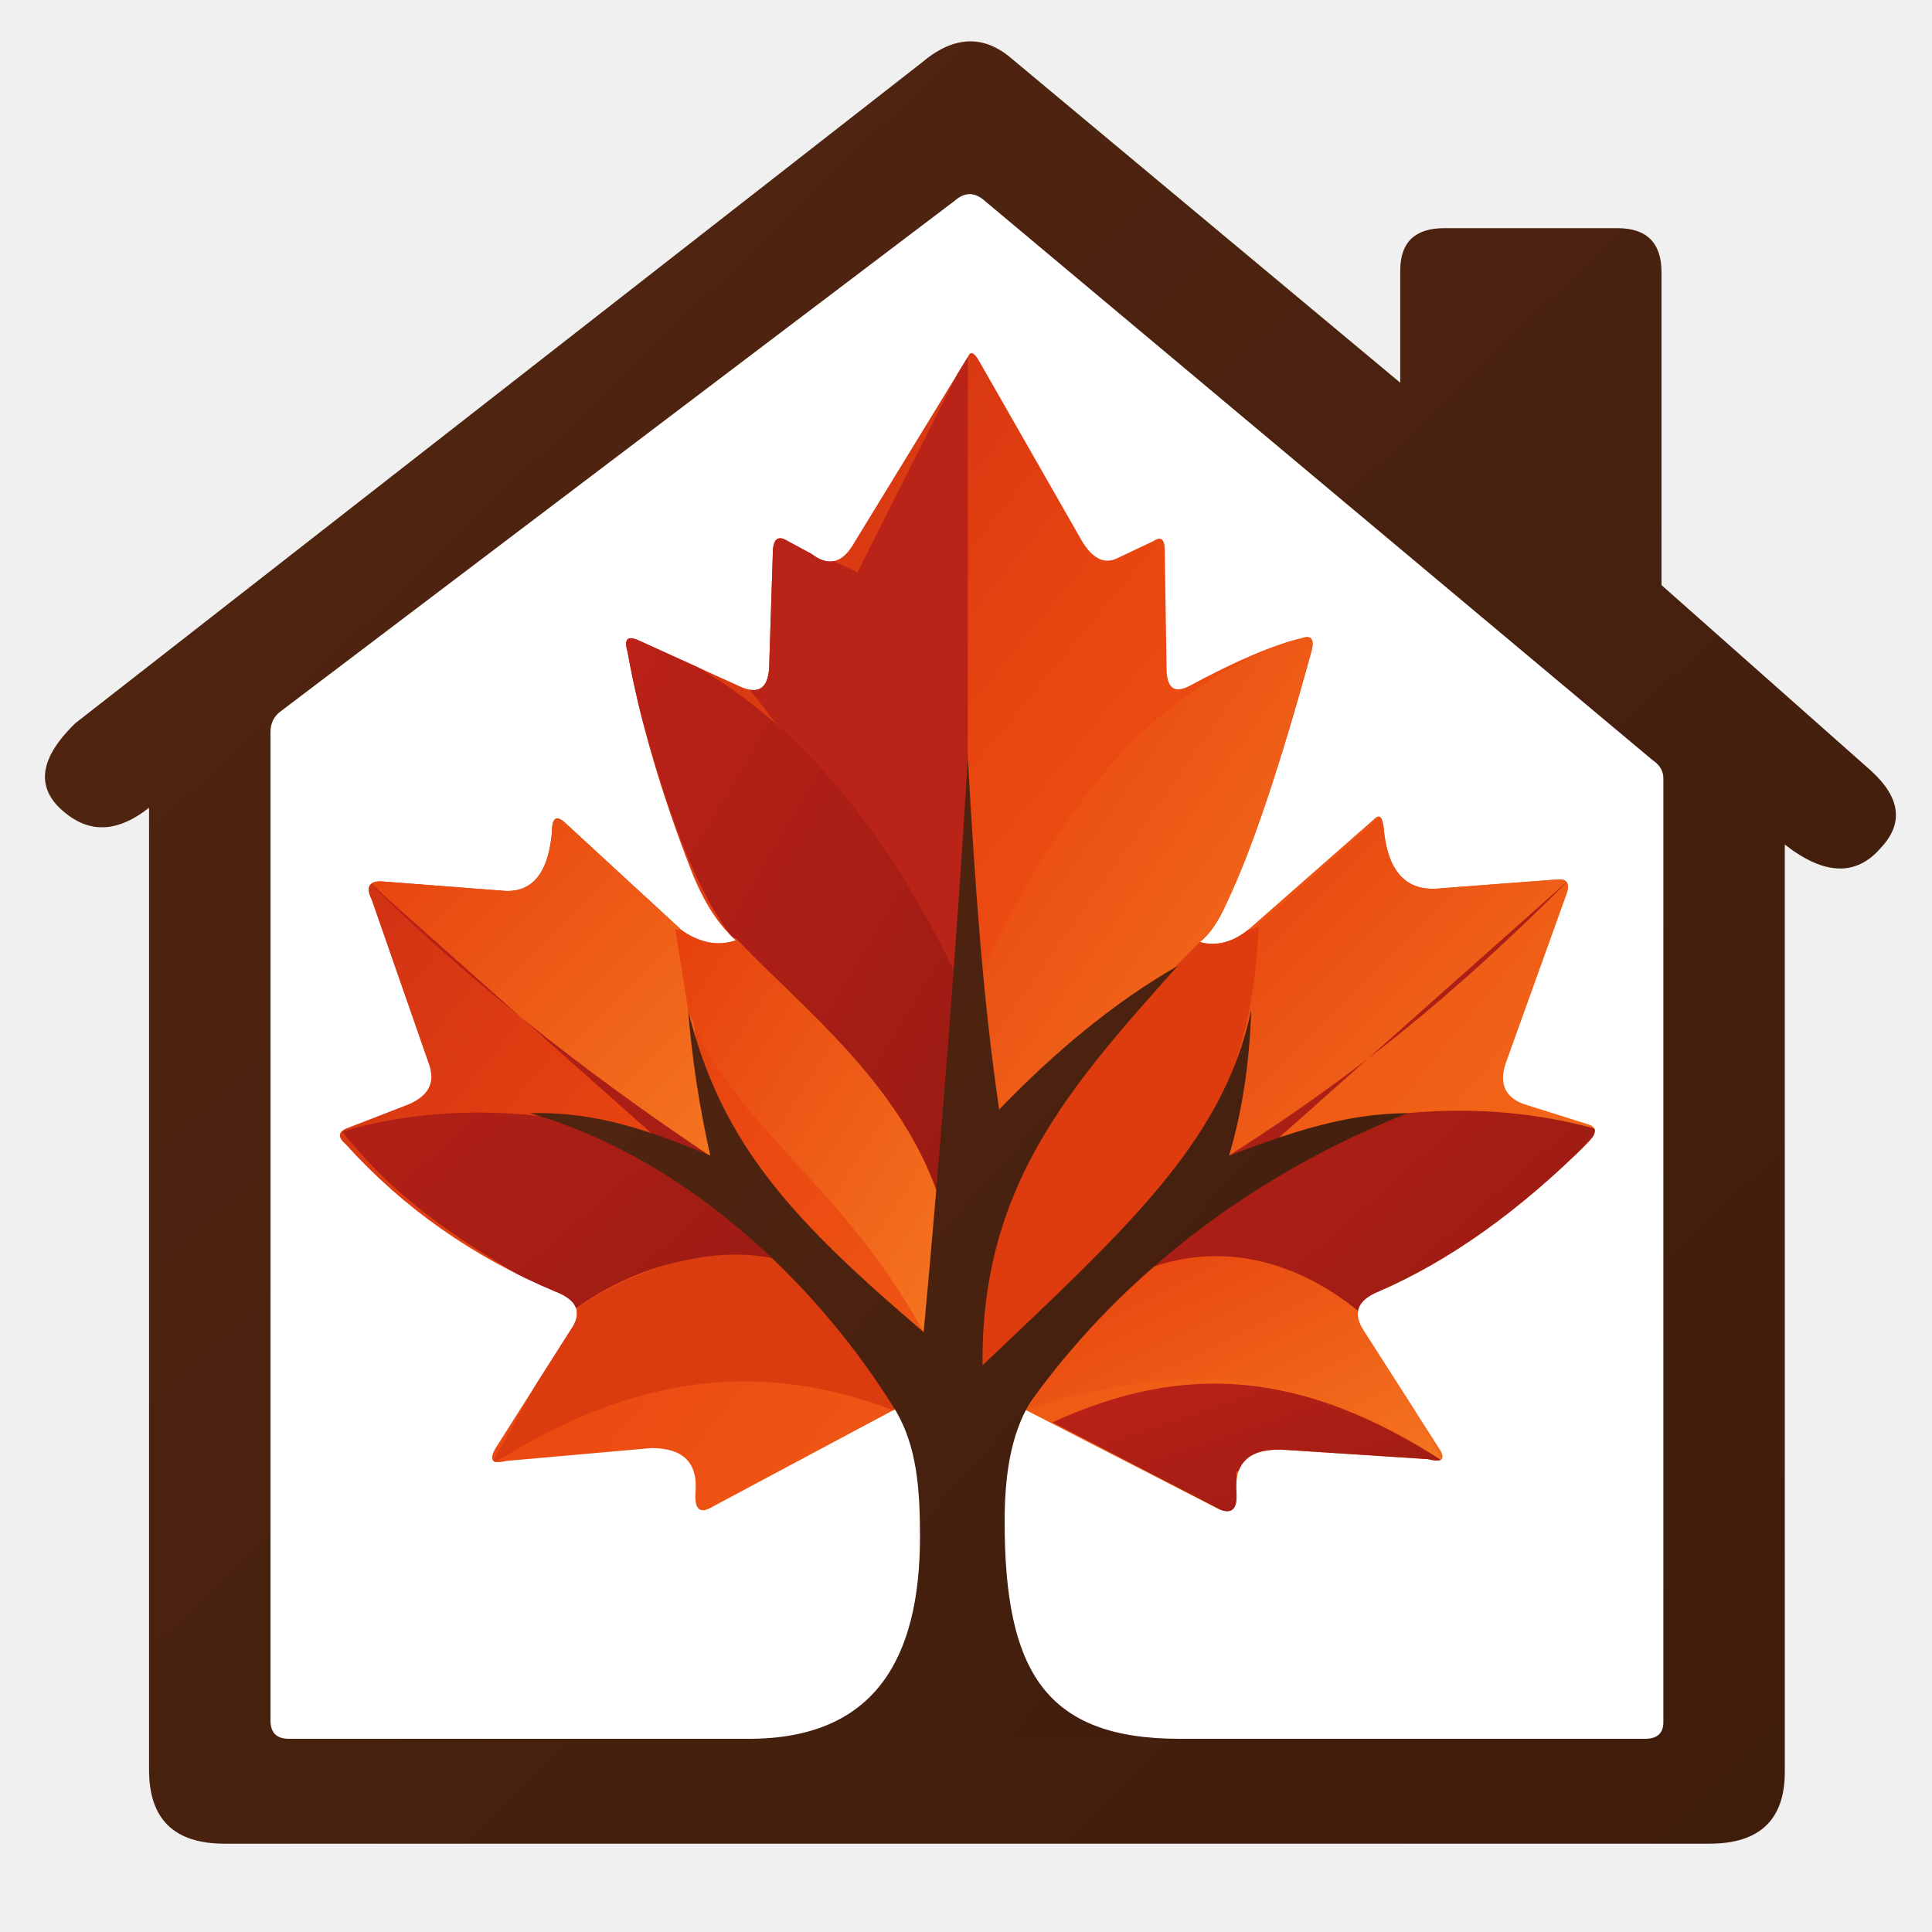
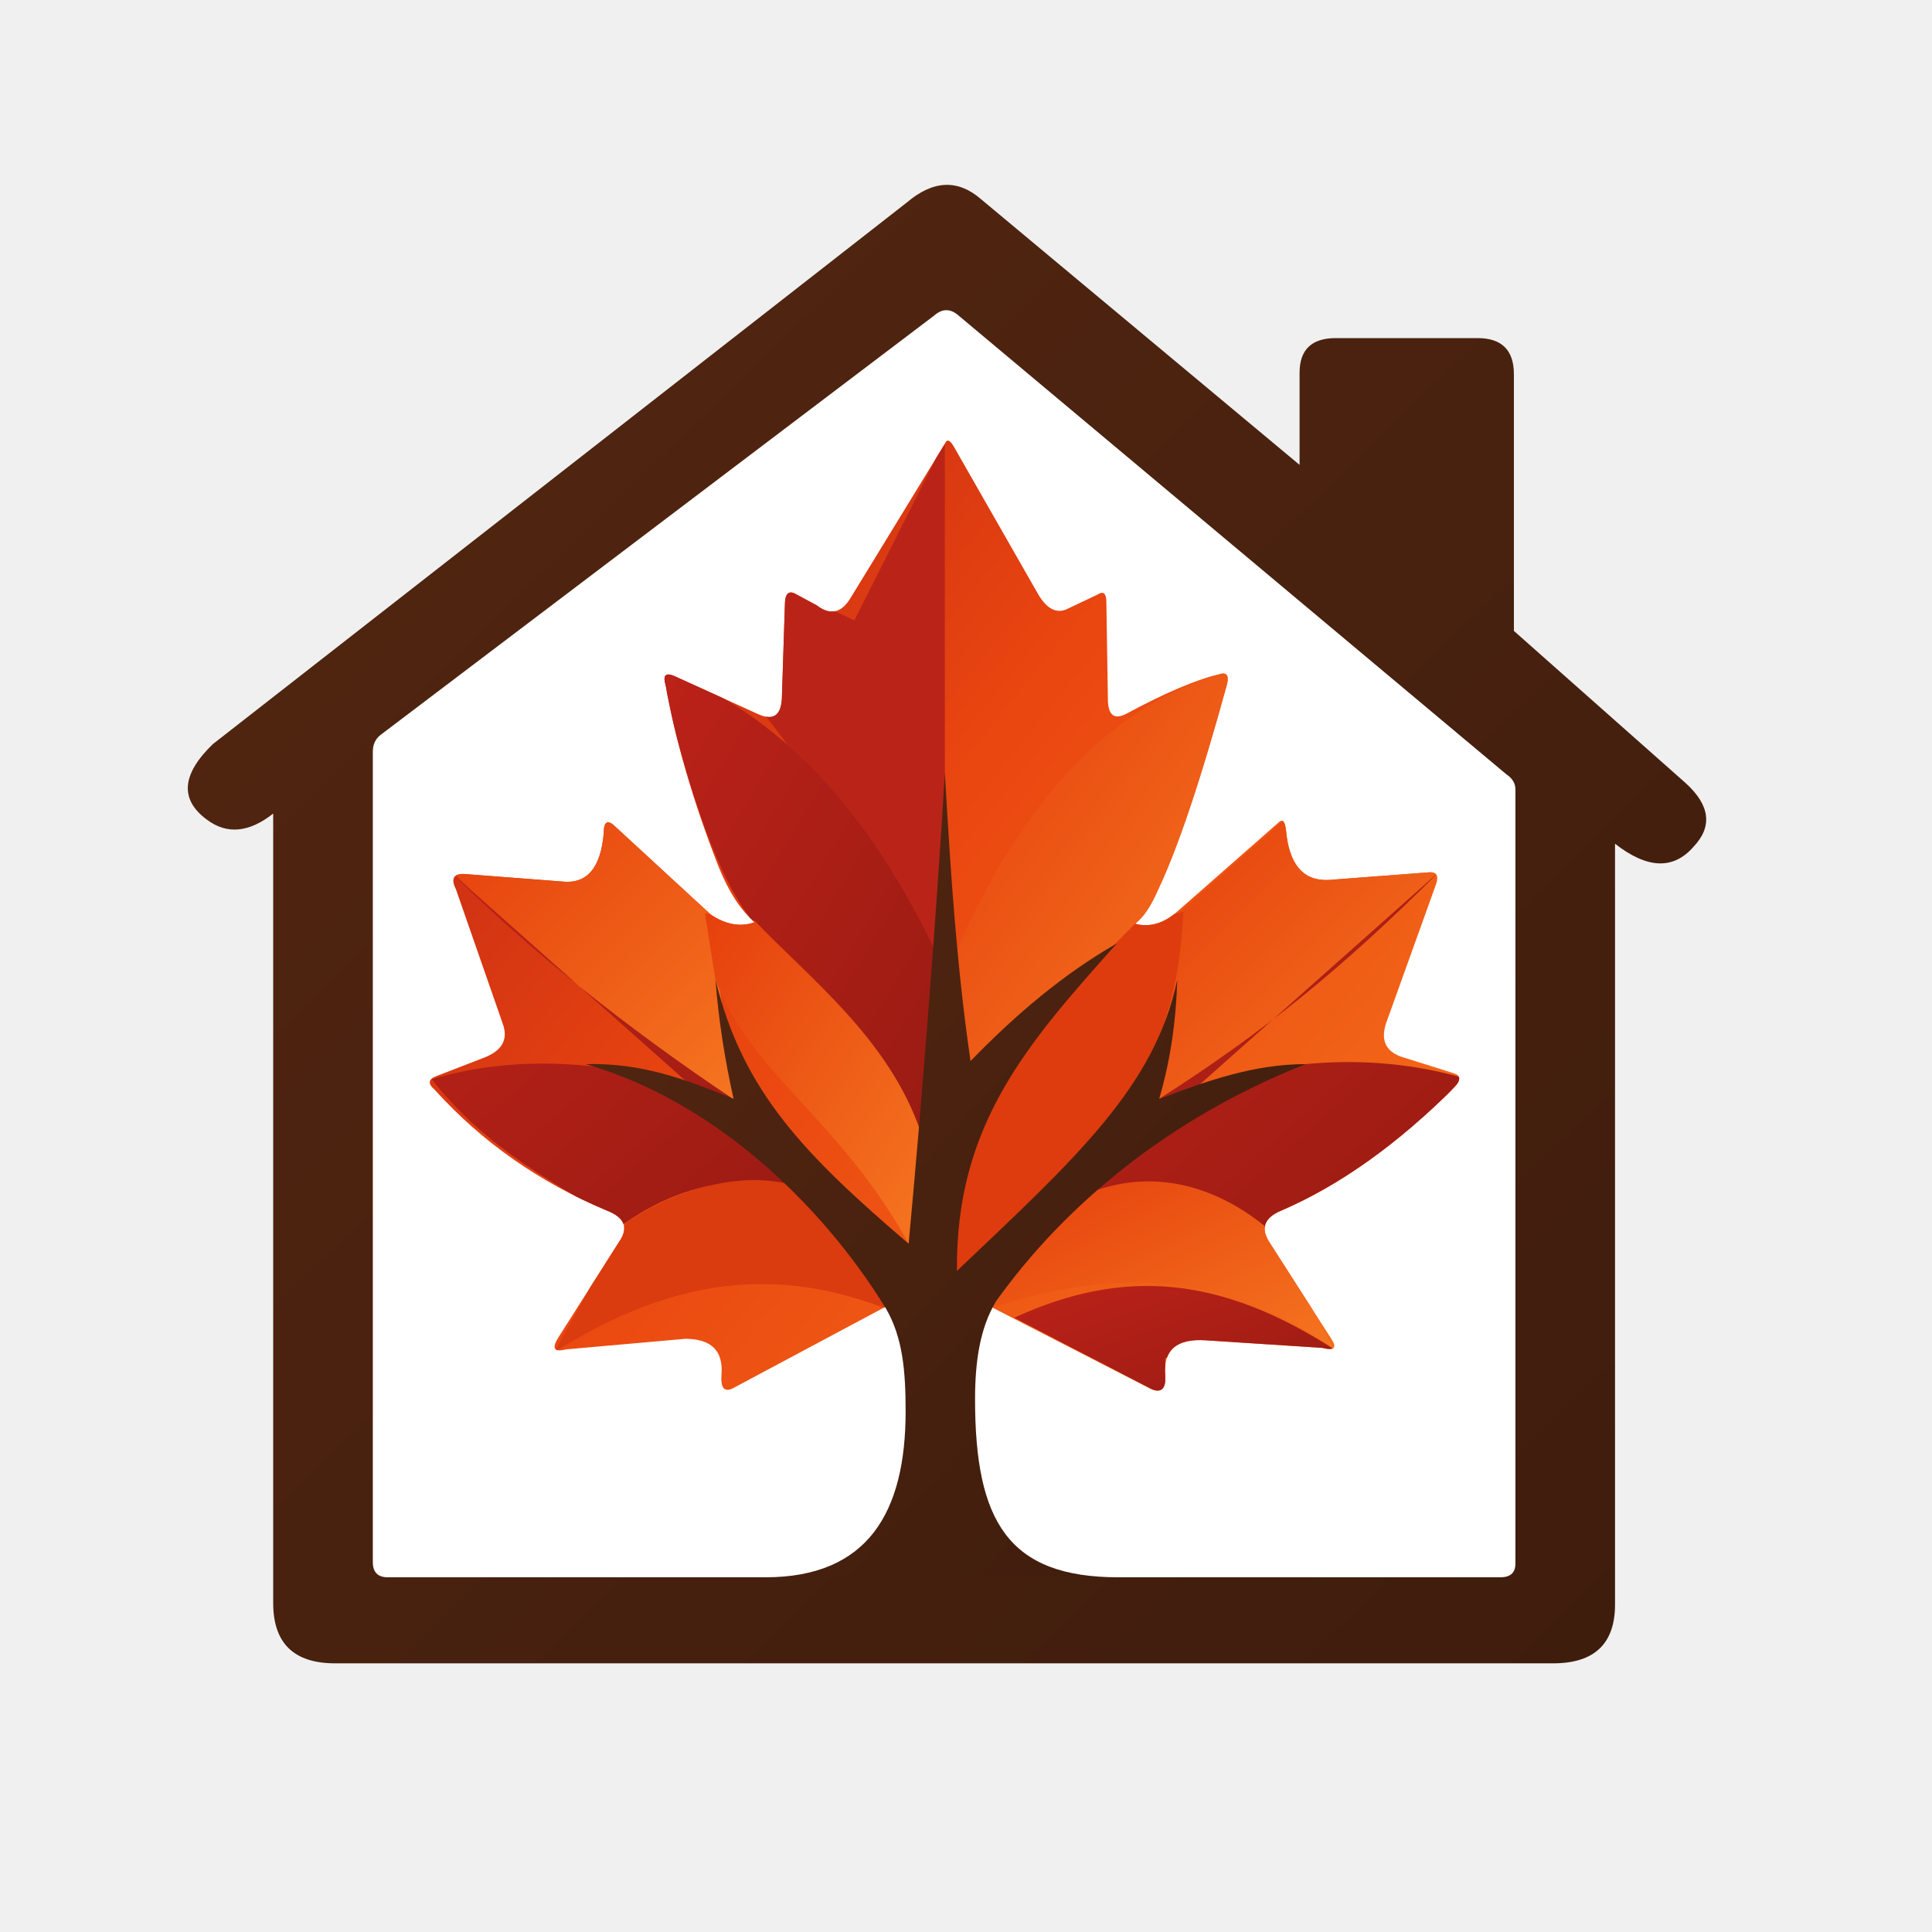
- <svg xmlns="http://www.w3.org/2000/svg" width="64" height="64" viewBox="100 100 1050 1050" role="img" aria-labelledby="title description">
+ <svg xmlns="http://www.w3.org/2000/svg" width="1280" height="1280" viewBox="0 0 1280 1280" role="img" aria-labelledby="title description">
  <defs>
    <linearGradient id="wood" x1="0" y1="0" x2="1" y2="1">
      <stop stop-color="#542711" />
      <stop offset="1" stop-color="#3E1C0D" />
    </linearGradient>
    <linearGradient id="maple" x1="0" y1="0" x2="1" y2="0.75">
      <stop stop-color="#B92016" />
      <stop offset="0.5" stop-color="#EA4610" />
      <stop offset="1" stop-color="#F36919" />
    </linearGradient>
    <linearGradient id="red" x1="0" y1="0" x2="1" y2="1">
      <stop stop-color="#BC2218" />
      <stop offset="1" stop-color="#991B13" />
    </linearGradient>
    <linearGradient id="orange" x1="0" y1="0" x2="1" y2="1">
      <stop stop-color="#E6400D" />
      <stop offset="1" stop-color="#F57520" />
    </linearGradient>
    <path id="leaf-shape" d="M626 294 Q628 289 632 296 L688 394 Q697 409 708 403 L727 394 Q733 390 733 399 L734 463 Q734 479 746 473 Q785 452 807 447 Q815 444 813 453 Q787 548 767 590 Q760 606 752 612 Q767 616 781 603 L847 545 Q851 541 852 550 Q855 584 880 583 L946 578 Q955 577 951 587 L919 676 Q912 694 928 700 L963 711 Q970 713 964 720 Q907 777 849 802 Q832 809 841 823 L882 887 Q888 896 876 893 L799 888 Q770 886 772 911 Q773 925 762 920 L653 864 L590 864 L487 919 Q477 925 478 911 Q480 887 454 887 L375 894 Q363 897 370 886 L410 823 Q420 809 402 802 Q335 774 288 722 Q281 716 289 713 L320 701 Q339 694 333 678 L302 589 Q297 579 307 579 L372 584 Q397 587 400 552 Q400 540 408 548 L471 606 Q486 616 500 611 Q486 599 476 574 Q451 510 441 454 Q438 444 447 448 L502 473 Q517 480 518 463 L520 401 Q520 389 528 394 L541 401 Q554 411 563 397 Z" />
    <clipPath id="leaf-clip">
      <use href="#leaf-shape" />
    </clipPath>
  </defs>
  <g id="house">
    <path id="house-frame" fill="url(#wood)" d="M141 493 L601 134 Q627 112 650 132 L861 308 L861 247 Q861 224 885 224 L979 224 Q1003 224 1003 248 L1003 418 L1117 519 Q1141 541 1122 561 Q1102 584 1070 559 L1070 1063 Q1070 1102 1029 1102 L222 1102 Q181 1102 181 1062 L181 539 Q157 558 137 543 Q110 523 141 493 Z" />
    <path id="house-interior" fill="#FFFFFF" d="M247 498 Q247 491 252 487 L619 209 Q627 202 635 209 L998 513 Q1004 517 1004 523 L1004 1036 Q1004 1045 994 1045 L257 1045 Q247 1045 247 1035 Z" />
  </g>
  <g id="maple-canopy">
    <use id="canopy-base" href="#leaf-shape" fill="url(#maple)" />
    <g id="canopy-facets" clip-path="url(#leaf-clip)">
      <path id="center-left" fill="#BA2418" d="M626 292 L626 759 C616 653 560 539 506 473 L521 390 L566 411 Z" />
      <path id="upper-left" fill="url(#red)" d="M437 443 C527 475 584 554 622 635 L610 754 C592 697 539 654 500 612 C473 580 453 511 437 443 Z" />
      <path id="upper-right" fill="url(#orange)" d="M818 443 C733 467 676 532 632 634 L643 704 C687 654 741 643 768 592 C790 550 806 492 818 443 Z" />
      <path id="left-middle" fill="url(#orange)" d="M301 579 L408 543 L470 605 L487 729 C416 682 356 634 301 579 Z" />
      <path id="left-lower" fill="url(#red)" d="M300 579 C349 628 415 681 487 729 C414 703 347 697 286 715 C323 762 369 785 413 811 C467 773 520 778 552 803 Z" />
      <path id="left-inner" fill="url(#orange)" d="M474 649 C497 711 557 742 602 824 L610 750 C589 688 535 647 500 610 L467 605 Z" />
      <path id="left-bottom" fill="#DA3B0F" d="M415 810 C470 774 524 775 553 799 L592 869 C516 838 446 846 367 896 Z" />
      <path id="right-middle" fill="url(#orange)" d="M782 604 L851 543 L881 583 L953 577 C899 631 839 681 768 728 Z" />
      <path id="right-lower" fill="url(#red)" d="M953 578 C890 641 837 684 768 728 C838 702 905 696 969 714 C930 759 877 793 839 814 C792 774 741 779 702 801 Z" />
      <path id="right-inner" fill="#DE3C0E" d="M752 612 L784 604 C780 707 730 771 634 843 C629 765 669 694 752 612 Z" />
      <path id="right-bottom" fill="url(#orange)" d="M699 802 C747 771 798 779 840 814 L884 894 C810 842 740 840 658 866 Z" />
      <path id="right-bottom-tip" fill="url(#red)" d="M672 873 C744 840 808 845 884 894 L795 888 L772 900 L772 925 Z" />
    </g>
  </g>
  <path id="trunk-and-branches" fill="url(#wood)" d="M507 1045 C575 1045 600 1002 600 935 C600 908 598 886 587 867 C544 797 472 729 388 705 C425 704 454 715 486 728 C480 701 476 675 474 649 C492 723 533 765 602 824 C611 727 620 612 626 512 C630 582 634 641 643 703 C673 672 705 645 740 625 C681 691 633 745 634 842 C713 767 765 720 780 649 C779 679 775 704 768 728 C800 716 831 705 865 705 C774 741 705 799 660 862 C649 880 646 903 646 927 C646 1008 668 1045 741 1045 Z" />
</svg>
